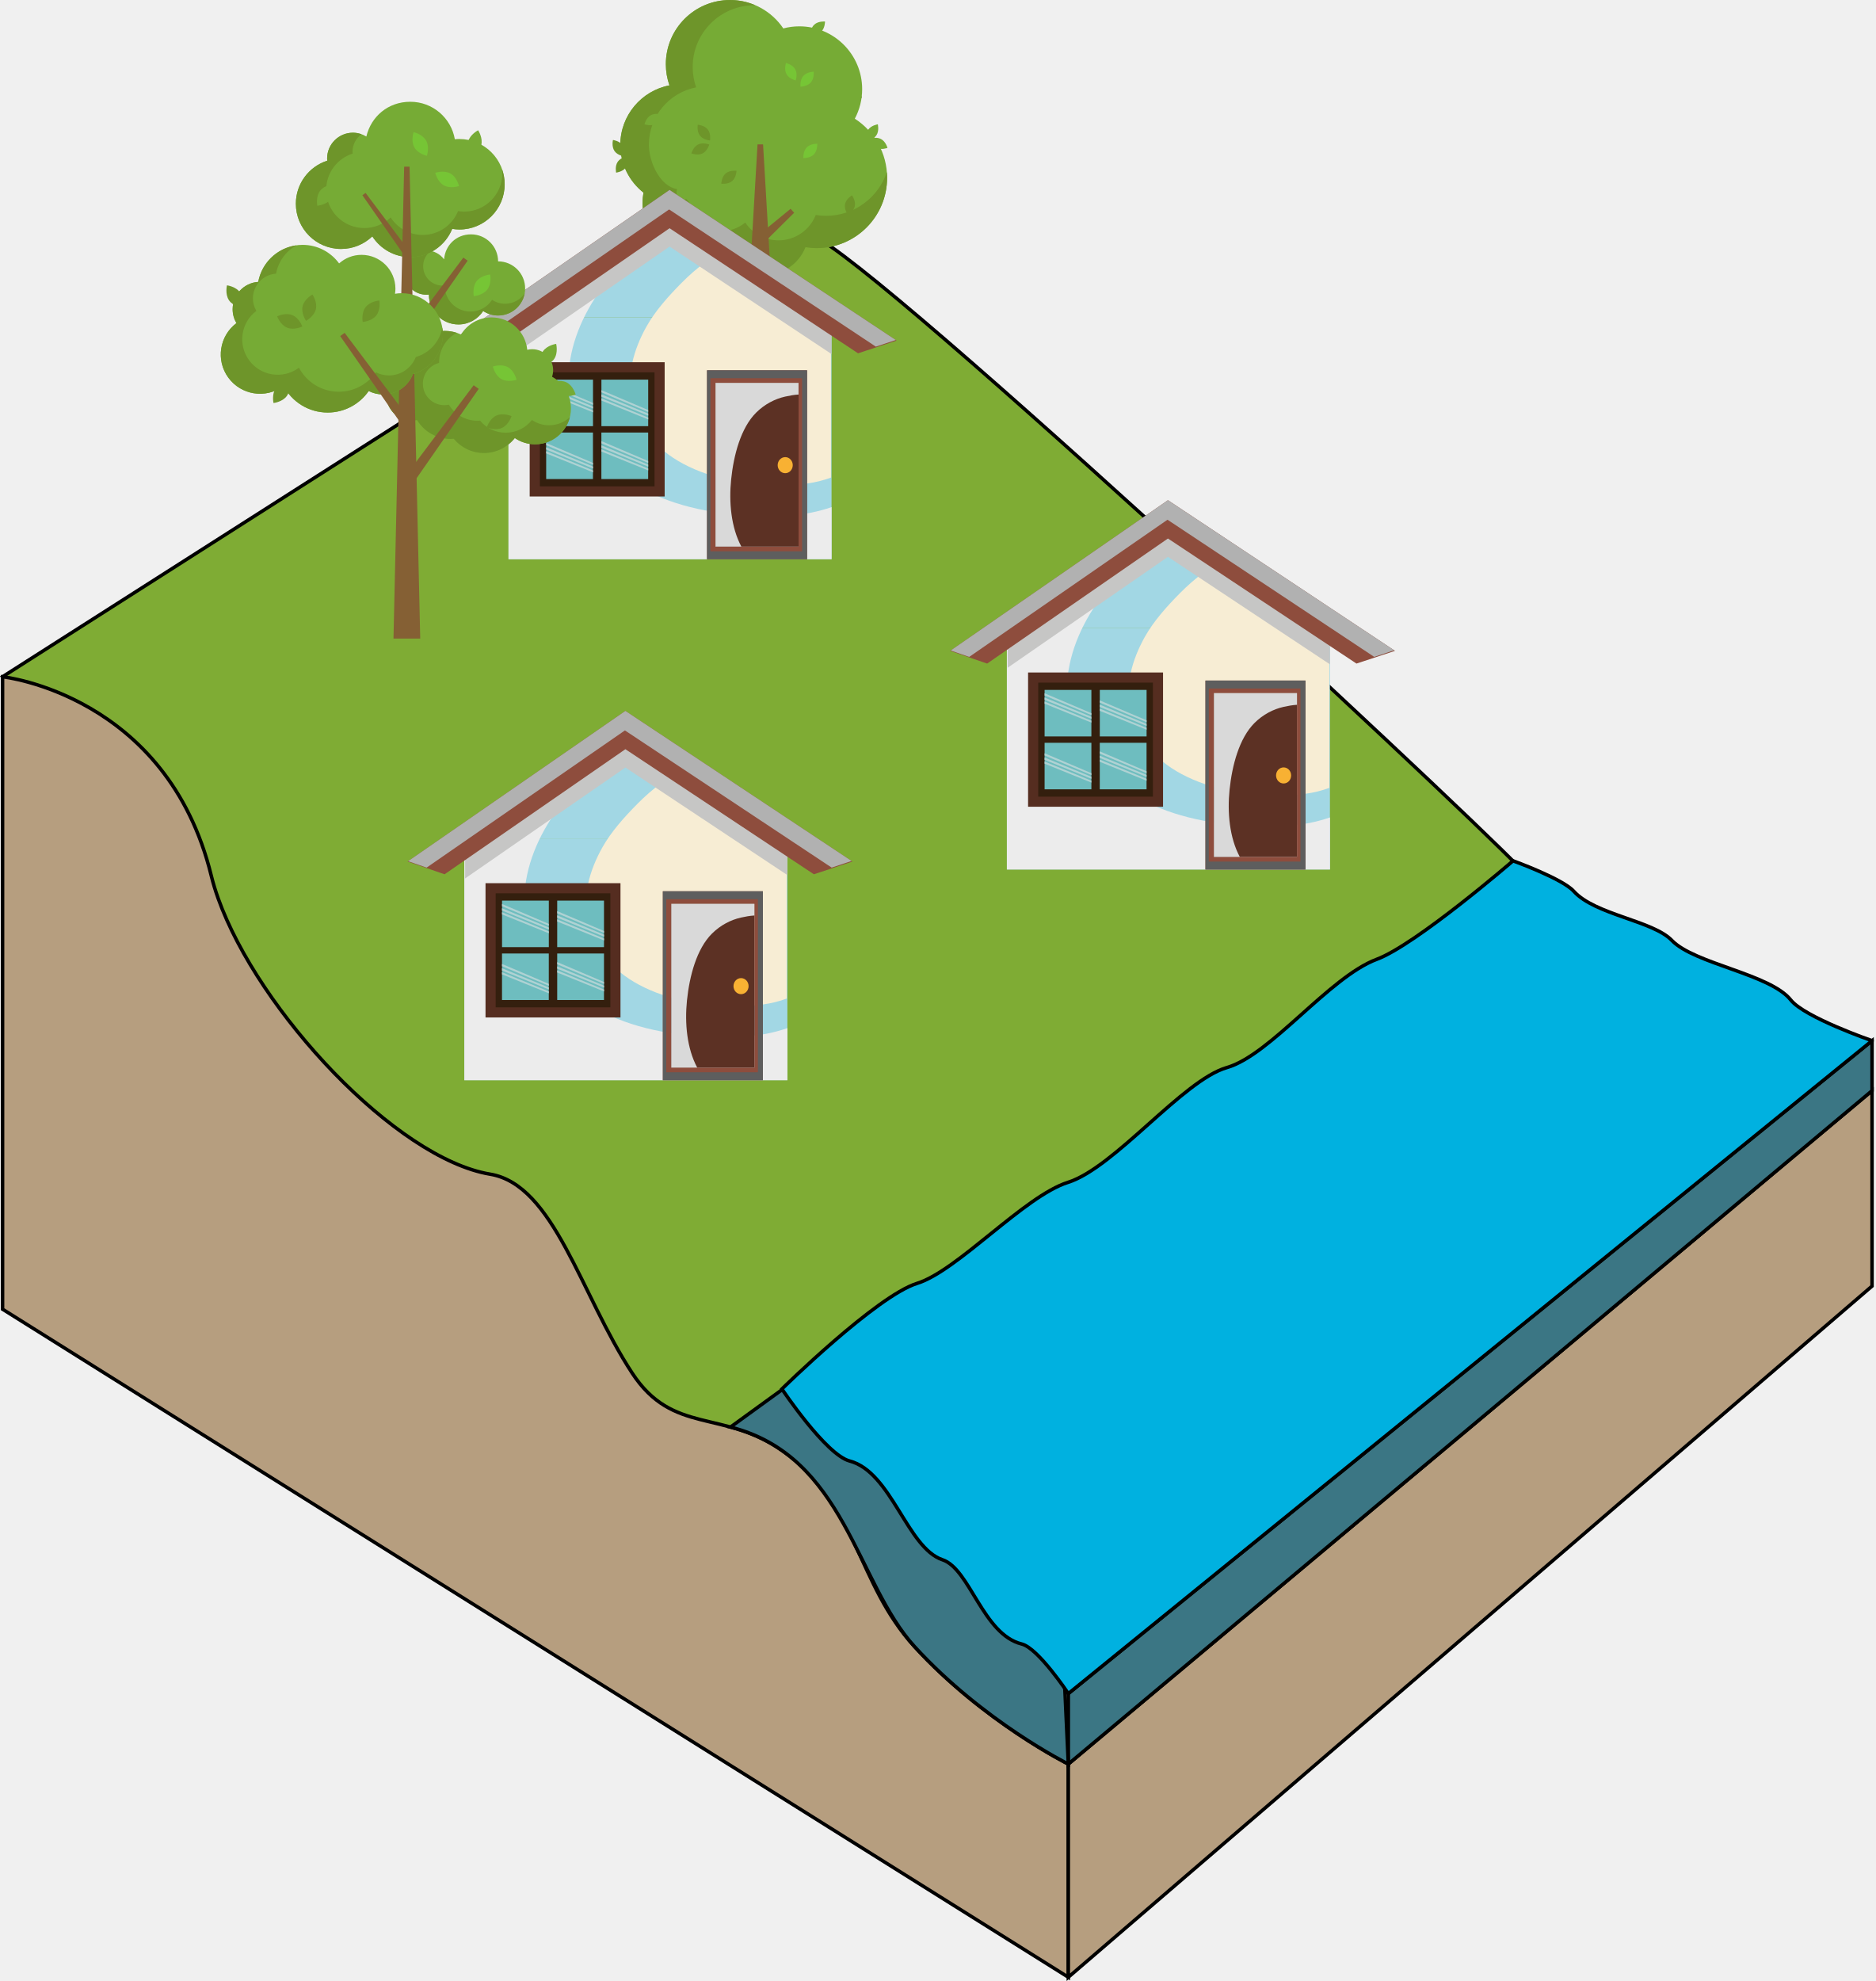
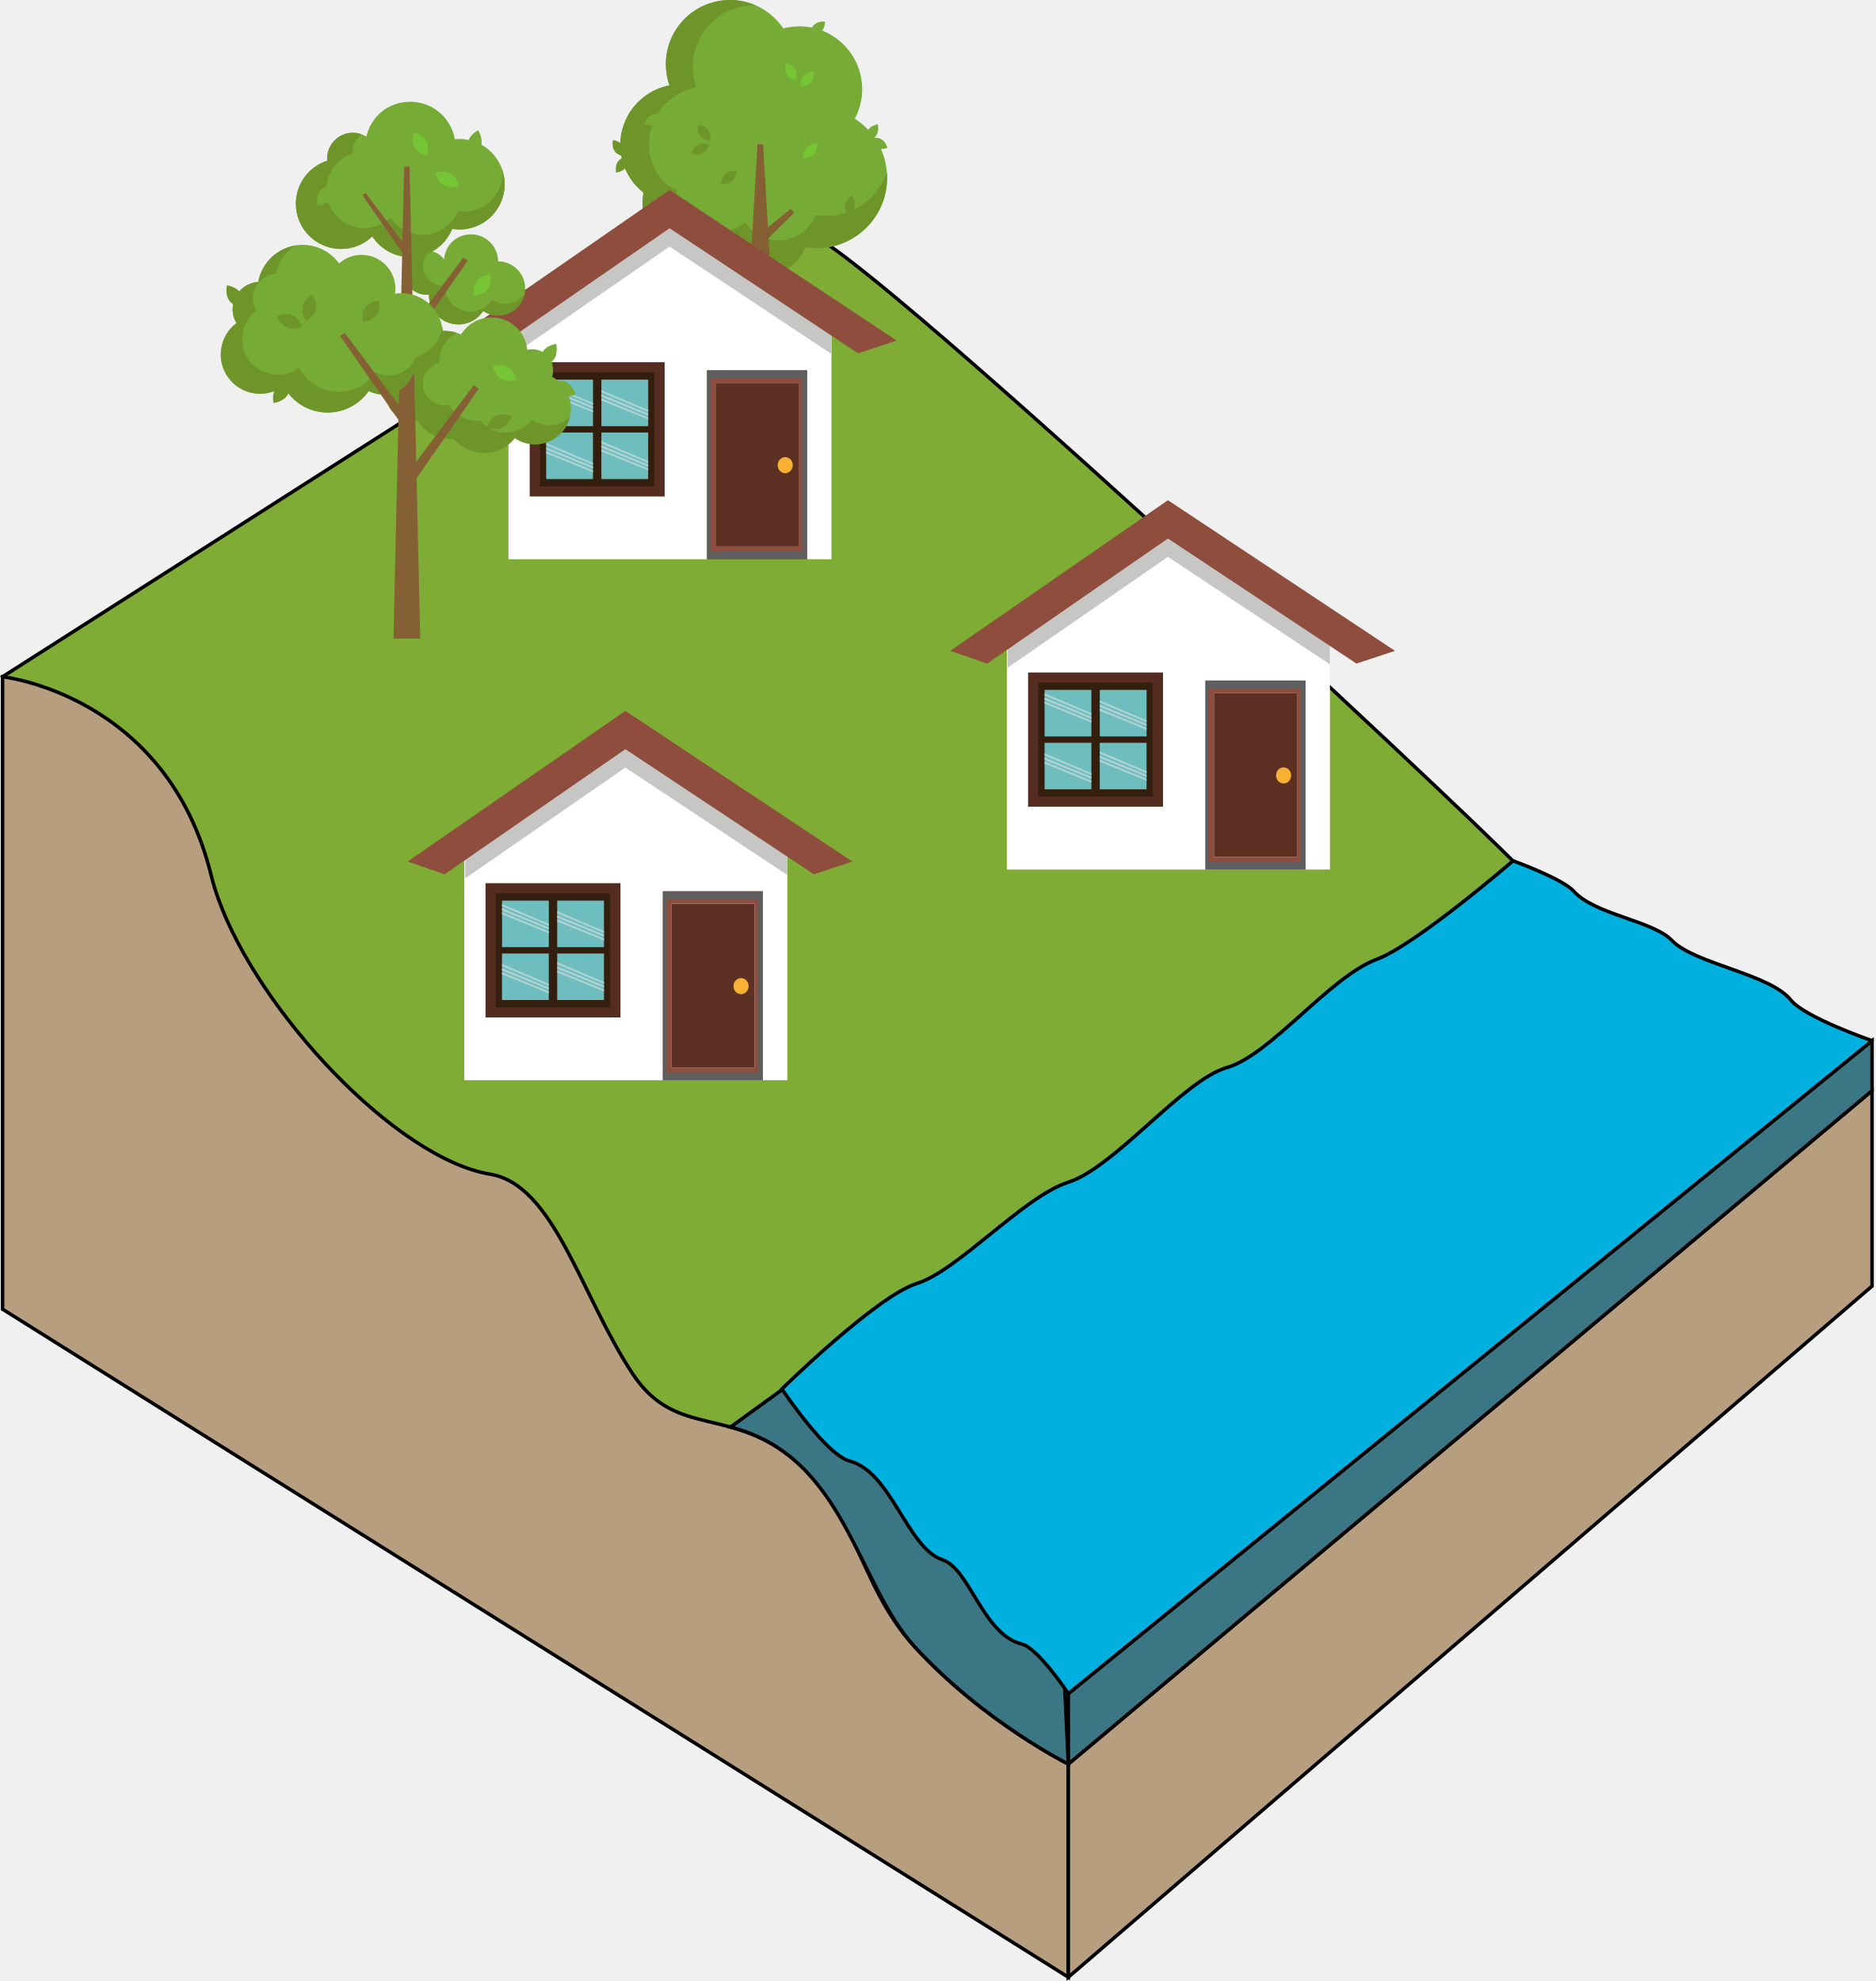
<svg xmlns="http://www.w3.org/2000/svg" viewBox="0 0 539.2 569.39">
  <g isolation="isolate">
    <g id="a">
      <path d="M.74,194.51L224.15,52.05s1.36,10.64,11.57,16.77c28.11,16.87,204.36,181.65,202.74,182.48l-245.45,177.79L.74,194.51Z" fill="#7fac34" stroke="#000" stroke-miterlimit="10" />
      <path d="M307.13,507.03v61.27L.74,376.3v-181.78s47.24,5.1,60,57.19c.52,2.12,1.18,4.3,1.98,6.52,11.59,32.46,51.1,74.74,78.19,79.26,18.39,3.07,25.95,34.51,40.85,57.2,11.75,17.87,26.05,10.21,43.41,22.46,21.64,15.28,20.93,37.79,37.79,56.17,19.81,21.62,44.17,33.71,44.17,33.71Z" fill="#b69e7f" stroke="#000" stroke-miterlimit="10" />
      <polygon points="307.13 507.03 538.19 313.49 538.19 369.66 307.13 568.3 307.13 507.03" fill="#b69e7f" stroke="#000" stroke-miterlimit="10" />
      <polygon points="538.19 299.13 538.19 313.49 307.13 507.03 307.13 486.78 538.19 299.13" fill="#3b7684" stroke="#000" stroke-miterlimit="10" />
      <path d="M299.59,345.2l7.54,161.83s-24.36-12.09-44.17-33.71c-16.86-18.38-20.05-54.82-52.95-63.14l89.58-64.97Z" fill="#3b7684" stroke="#000" stroke-miterlimit="10" />
      <path d="M245.76,34.09c1.34-2.52,2.1-5.4,2.1-8.46,0-9.98-8.09-18.06-18.06-18.06-1.59,0-3.14.21-4.61.6-3.31-4.92-8.94-8.16-15.32-8.16-10.19,0-18.45,8.26-18.45,18.45,0,2.13.37,4.17,1.03,6.08-8.04,1.55-14.12,8.63-14.12,17.12,0,5.56,2.61,10.51,6.66,13.71-.17.97-.27,1.97-.27,2.99,0,9.35,7.58,16.92,16.92,16.92,2.77,0,5.38-.67,7.68-1.85,2.27,3.38,6.12,5.61,10.5,5.61,5.34,0,9.89-3.31,11.74-7.99,1.06.17,2.15.27,3.26.27,11.16,0,20.21-9.05,20.21-20.21,0-7.14-3.7-13.4-9.28-17Z" fill="#76ab35" />
      <path d="M247.76,27.48c-.1.21-.2.41-.3.61.07.05.14.1.21.14.04-.25.07-.5.09-.76Z" fill="#6e952a" />
      <path d="M254.97,49.45c-2.45,7.31-9.34,12.58-17.48,12.58-1.01,0-2-.09-2.97-.24-1.69,4.27-5.84,7.29-10.7,7.29-3.99,0-7.51-2.03-9.57-5.11-8.62,6.98-21.27-2.37-19.62-9.63-4.62-.66-8.08-7.41-8.08-12.76,0-8.17,5.84-14.98,13.58-16.47-.64-1.83-.99-3.8-.99-5.85,0-9.8,7.95-17.75,17.75-17.75.1,0,.19,0,.28,0-2.24-.97-4.71-1.51-7.3-1.51-10.19,0-18.45,8.26-18.45,18.45,0,2.13.37,4.17,1.03,6.08-8.04,1.55-14.12,8.63-14.12,17.12,0,5.56,2.61,10.51,6.66,13.71-.17.97-.27,1.97-.27,2.99,0,9.35,7.58,16.92,16.92,16.92.32,0,.64-.01.96-.03.11,0,.22-.02.34-.03.2-.02.4-.03.6-.05.14-.02.27-.03.41-.05.17-.02.34-.05.5-.08.15-.03.3-.05.45-.08.15-.03.29-.06.44-.09.16-.04.33-.07.49-.11.12-.03.24-.07.36-.1.18-.05.36-.1.54-.16.05-.01.09-.03.14-.05.85-.28,1.67-.61,2.45-1.01,2.27,3.38,6.12,5.61,10.5,5.61,5.34,0,9.89-3.31,11.74-7.99,1.06.17,2.15.27,3.26.27,11.16,0,20.21-9.05,20.21-20.21,0-.55-.03-1.1-.07-1.64Z" fill="#6e952a" />
      <path d="M234.1,7.07c1.17-1.07,3.08-.88,3.08-.88,0,0,.02,1.93-1.15,2.99-1.17,1.07-3.08.88-3.08.88,0,0-.02-1.93,1.15-2.99Z" fill="#76ab35" />
      <path d="M187.12,33.1c1.39-.76,3.21-.11,3.21-.11,0,0-.44,1.87-1.84,2.63-1.39.76-3.21.11-3.21.11,0,0,.44-1.87,1.84-2.63Z" fill="#76ab35" />
      <path d="M231.92,42.37c1.11-1.13,3.03-1.05,3.03-1.05,0,0,.13,1.92-.97,3.06-1.11,1.13-3.03,1.05-3.03,1.05,0,0-.13-1.92.97-3.06Z" fill="#76c535" />
      <path d="M228.61,19.91c.77,1.38.15,3.2.15,3.2,0,0-1.88-.42-2.65-1.8-.77-1.38-.15-3.2-.15-3.2,0,0,1.88.42,2.65,1.8Z" fill="#76c535" />
      <path d="M230.95,21.81c1.05-1.19,2.97-1.21,2.97-1.21,0,0,.23,1.91-.82,3.1-1.05,1.19-2.97,1.21-2.97,1.21,0,0-.23-1.91.82-3.1Z" fill="#76c535" />
      <path d="M194.52,75.31c-1.49.55-3.19-.36-3.19-.36,0,0,.71-1.79,2.2-2.34s3.19.36,3.19.36c0,0-.71,1.79-2.2,2.34Z" fill="#6e952a" />
      <path d="M195.89,60.07c-.06-1.58,1.32-2.92,1.32-2.92,0,0,1.49,1.22,1.55,2.81.06,1.58-1.32,2.92-1.32,2.92,0,0-1.49-1.22-1.55-2.81Z" fill="#6e952a" />
      <path d="M201.23,38.99c-.97-1.25-.63-3.14-.63-3.14,0,0,1.92.13,2.89,1.38s.63,3.14.63,3.14c0,0-1.92-.13-2.89-1.38Z" fill="#6e952a" />
      <path d="M201.97,44.1c-1.42.7-3.21-.02-3.21-.02,0,0,.52-1.85,1.94-2.56,1.42-.7,3.21.02,3.21.02,0,0-.52,1.85-1.94,2.56Z" fill="#6e952a" />
      <path d="M208.62,49.85c1.21-1.02,3.12-.76,3.12-.76,0,0-.05,1.92-1.26,2.95-1.21,1.02-3.12.76-3.12.76,0,0,.05-1.92,1.26-2.95Z" fill="#6e952a" />
      <path d="M245.75,59.24c-.32,1.55-1.98,2.52-1.98,2.52,0,0-1.15-1.55-.83-3.1.32-1.55,1.98-2.52,1.98-2.52,0,0,1.15,1.55.83,3.1Z" fill="#6e952a" />
      <path d="M251.93,42.49c-1.41-.72-1.91-2.58-1.91-2.58,0,0,1.79-.7,3.21.02s1.91,2.58,1.91,2.58c0,0-1.79.7-3.21-.02Z" fill="#76ab35" />
      <path d="M251.94,38.91c-.89,1.31-2.79,1.58-2.79,1.58,0,0-.47-1.87.42-3.18.89-1.31,2.79-1.58,2.79-1.58,0,0,.47,1.87-.42,3.18Z" fill="#76ab35" />
      <path d="M176.66,43.41c-.9-1.31-.44-3.18-.44-3.18,0,0,1.91.25,2.81,1.55s.44,3.18.44,3.18c0,0-1.91-.25-2.81-1.55Z" fill="#6e952a" />
      <path d="M179.96,48.11c-.92,1.29-2.83,1.51-2.83,1.51,0,0-.43-1.88.49-3.17.92-1.29,2.83-1.51,2.83-1.51,0,0,.43,1.88-.49,3.17Z" fill="#6e952a" />
      <polygon points="218.58 67.14 220.31 69.07 228.31 61.15 227.29 60.01 218.58 67.14" fill="#856034" />
      <polygon points="218.58 74.05 216.29 76.59 205.62 66.04 206.97 64.54 218.58 74.05" fill="#856034" />
      <polygon points="222.54 95.44 214.62 95.44 217.78 41.49 219.37 41.49 222.54 95.44" fill="#856034" />
-       <rect x="146.18" y="91.25" width="92.88" height="69.49" fill="#a2d7e4" />
-       <polygon points="146.19 91.25 238.89 91.25 191.58 59.86 146.19 91.25" fill="#a2d7e4" />
-       <path d="M203,75.19c-2.56,1.88-4.89,3.93-7.02,6.08-3.89,3.93-7.58,8.06-10.11,12.56-3.73,6.65-5.79,14.11-4.23,21.27,1.57,7.21,6.62,13.88,14.82,18.23,8.4,4.46,18.11,6,28.37,6.07,4.98.04,9.68-.49,14.06-2.13v-41.45h-.13l-33.67-22.34c-.8.61-1.5,1.28-2.09,1.71Z" fill="#f7edd4" mix-blend-mode="soft-light" />
-       <path d="M227.09,148.12c-11.73.64-24.27-.41-34.87-4.26-10.79-3.92-19.52-10.32-24.37-18.37-4.79-7.94-5.38-17-3.22-25.46,2.3-8.98,7.54-17.12,14.5-24.68,3.83-4.16,8.1-7.87,12.65-11.61.76-.62,1.62-1.36,2.57-2.06l-2.77-1.84-45.39,31.39h0v69.49h92.88v-14.96c-3.7,1.27-7.68,2.11-11.97,2.35Z" fill="#ececec" mix-blend-mode="multiply" />
+       <polygon points="239.05 91.25 239.05 160.74 146.18 160.74 146.18 91.25 146.19 91.25 191.58 59.86 238.89 91.25 239.05 91.25" fill="#fff" />
      <polygon points="239.05 90.75 192.49 59.86 146.42 91.72 146.42 102.73 192.49 70.87 239.05 101.76 239.05 90.75" fill="#c6c6c5" mix-blend-mode="multiply" />
      <polygon points="192.49 65.6 246.68 101.55 257.75 97.89 192.49 54.59 129.89 97.89 140.51 101.55 192.49 65.6" fill="#8e4d3d" />
-       <polygon points="135.35 99.63 192.36 60.2 251.79 99.63 257.52 97.73 192.49 54.59 130.02 97.79 135.35 99.63" fill="#b1b1b1" mix-blend-mode="multiply" />
      <path d="M232.02,106.43h-28.76v54.31h28.76v-54.31ZM205.71,157.11v-47.05h23.87v47.05h-23.87Z" fill="#8e4d3d" />
      <path d="M232.02,106.43h-28.76v54.31h28.76v-54.31ZM204.24,158.46v-49.75h26.35v49.75h-26.35Z" fill="#5e5e5e" mix-blend-mode="multiply" />
      <rect x="205.71" y="110.06" width="23.87" height="47.05" fill="#5c3124" />
-       <path d="M210.2,137.77c.72-6.96,2.77-14.79,7.19-19.18,2.43-2.4,5.35-3.93,8.34-4.6,1.27-.28,2.56-.52,3.84-.59v-3.35h-23.87v47.05h7.43c-2.96-5.53-3.61-12.77-2.93-19.34Z" fill="#d9d9d9" mix-blend-mode="multiply" />
      <path d="M227.91,133.7c0,1.28-.97,2.31-2.17,2.31s-2.17-1.04-2.17-2.31.97-2.31,2.17-2.31,2.17,1.03,2.17,2.31Z" fill="#f8b133" />
      <rect x="152.28" y="104.11" width="38.8" height="38.59" fill="#552d20" />
      <rect x="155.2" y="107.01" width="32.97" height="32.78" fill="#341f0e" />
      <rect x="157.03" y="109.12" width="13.45" height="13.37" fill="#6ebdbf" />
      <rect x="172.9" y="109.12" width="13.45" height="13.37" fill="#6ebdbf" />
      <rect x="157.02" y="124.32" width="13.45" height="13.37" fill="#6ebdbf" />
      <rect x="172.89" y="124.32" width="13.45" height="13.37" fill="#6ebdbf" />
      <polygon points="157.03 110.09 170.47 115.81 170.47 116.35 157.03 110.71 157.03 110.09" fill="#afd2d3" />
      <polygon points="170.48 116.85 170.48 117.42 157.02 111.97 157.02 111.31 170.48 116.85" fill="#afd2d3" />
      <polygon points="157.02 112.45 170.48 117.97 170.48 118.51 157.03 113.08 157.02 112.45" fill="#afd2d3" />
      <polygon points="157.03 127.33 170.47 133.05 170.47 133.59 157.03 127.96 157.03 127.33" fill="#afd2d3" />
      <polygon points="170.48 134.09 170.48 134.66 157.02 129.21 157.02 128.56 170.48 134.09" fill="#afd2d3" />
      <polygon points="157.02 129.69 170.48 135.21 170.48 135.75 157.03 130.32 157.02 129.69" fill="#afd2d3" />
      <polygon points="172.9 126.79 186.34 132.51 186.34 133.05 172.9 127.42 172.9 126.79" fill="#afd2d3" />
      <polygon points="186.35 133.55 186.35 134.12 172.89 128.67 172.89 128.01 186.35 133.55" fill="#afd2d3" />
      <polygon points="172.89 129.15 186.35 134.67 186.35 135.21 172.9 129.78 172.89 129.15" fill="#afd2d3" />
      <polygon points="172.9 112.14 186.34 117.86 186.34 118.4 172.9 112.76 172.9 112.14" fill="#afd2d3" />
      <polygon points="186.35 118.9 186.35 119.46 172.89 114.02 172.89 113.36 186.35 118.9" fill="#afd2d3" />
      <polygon points="172.89 114.5 186.35 120.02 186.35 120.56 172.9 115.12 172.89 114.5" fill="#afd2d3" />
      <path d="M158.71,108.3c.2-.6.31-1.24.31-1.91,0-3.32-2.7-6.02-6.02-6.02-.49,0-.96.06-1.42.17-.51-5.22-4.91-9.31-10.27-9.31-3.71,0-6.95,1.97-8.77,4.91-1.43-.66-3.01-1.03-4.69-1.03-6.23,0-11.28,5.05-11.28,11.28,0,.08,0,.15.01.22-3.16.79-5.5,3.63-5.5,7.03,0,4.01,3.25,7.26,7.26,7.26.53,0,1.05-.06,1.54-.17,1.98,3.25,5.55,5.43,9.63,5.43.31,0,.61-.02.92-.05,2.07,2.5,5.2,4.1,8.7,4.1s6.79-1.69,8.86-4.31c1.66,1.14,3.66,1.8,5.83,1.8,5.7,0,10.32-4.62,10.32-10.32,0-3.93-2.2-7.34-5.43-9.09Z" fill="#76ab35" />
      <path d="M157.88,122.24c-1.84,0-3.54-.57-4.95-1.53-1.76,2.23-4.47,3.66-7.53,3.66s-5.63-1.35-7.39-3.48c-.26.02-.52.04-.78.04-3.47,0-6.5-1.85-8.18-4.61-.42.09-.86.14-1.31.14-3.41,0-6.17-2.76-6.17-6.17,0-2.89,1.99-5.31,4.67-5.98,0-.06,0-.13,0-.19,0-3.66,2.05-6.84,5.07-8.46-1.08-.35-2.24-.55-3.44-.55-6.23,0-11.28,5.05-11.28,11.28,0,.08,0,.15.01.22-3.16.79-5.5,3.63-5.5,7.03,0,4.01,3.25,7.26,7.26,7.26.53,0,1.05-.06,1.54-.17,1.98,3.25,5.55,5.43,9.63,5.43.31,0,.61-.02.92-.05,2.07,2.5,5.2,4.1,8.7,4.1s6.79-1.69,8.86-4.31c1.66,1.14,3.66,1.8,5.83,1.8,4.83,0,8.87-3.32,10-7.8-1.56,1.44-3.64,2.33-5.94,2.33Z" fill="#6e952a" />
      <path d="M143.2,75.14c0-4.3-3.48-7.78-7.78-7.78s-7.44,3.17-7.75,7.18c-1.16-1.55-3-2.56-5.09-2.56-3.51,0-6.36,2.85-6.36,6.36s2.85,6.36,6.36,6.36c.25,0,.49-.02.72-.04,0,.03,0,.06,0,.1,0,4.69,3.8,8.49,8.49,8.49,2.98,0,5.59-1.54,7.11-3.86,1.23.81,2.7,1.29,4.29,1.29,4.3,0,7.78-3.48,7.78-7.78s-3.48-7.78-7.78-7.78Z" fill="#76ab35" />
      <path d="M145.22,87.31c-1.39,0-2.67-.42-3.75-1.13-1.33,2.03-3.61,3.37-6.21,3.37-4.1,0-7.42-3.32-7.42-7.42,0-.03,0-.06,0-.09-.21.02-.42.04-.63.04-3.07,0-5.56-2.49-5.56-5.56,0-1.79.85-3.38,2.17-4.4-.4-.08-.81-.13-1.23-.13-3.51,0-6.36,2.85-6.36,6.36s2.85,6.36,6.36,6.36c.25,0,.49-.02.72-.04,0,.03,0,.06,0,.1,0,4.69,3.8,8.49,8.49,8.49,2.98,0,5.59-1.54,7.11-3.86,1.23.81,2.7,1.29,4.29,1.29,3.81,0,6.98-2.75,7.64-6.37-1.22,1.8-3.28,2.98-5.62,2.98Z" fill="#6e952a" />
      <path d="M132.09,39.95c-.45,0-.89.02-1.33.07-1.06-6.12-6.38-10.77-12.8-10.77s-11.28,4.26-12.64,9.99c-1.13-.69-2.45-1.1-3.87-1.1-4.09,0-7.41,3.32-7.41,7.41,0,.21.01.42.03.63-5.23,1.68-9.02,6.58-9.02,12.37,0,7.18,5.82,13,13,13,3.48,0,6.64-1.38,8.98-3.61,2.32,3.58,6.34,5.96,10.92,5.96,5.45,0,10.12-3.36,12.05-8.12.68.11,1.37.18,2.08.18,7.18,0,13-5.82,13-13s-5.82-13-13-13Z" fill="#76ab35" />
      <path d="M144.34,48.63c.04.4.07.81.07,1.22,0,6.06-4.91,10.97-10.97,10.97-.6,0-1.18-.06-1.75-.15-1.63,4.02-5.56,6.86-10.17,6.86-3.87,0-7.26-2.01-9.21-5.03-1.97,1.88-4.63,3.05-7.57,3.05-6.06,0-10.97-4.91-10.97-10.97,0-4.89,3.2-9.02,7.61-10.44-.01-.18-.03-.35-.03-.53,0-2.07,1.01-3.89,2.55-5.03-.76-.27-1.58-.43-2.44-.43-4.09,0-7.41,3.32-7.41,7.41,0,.21.01.42.03.63-5.23,1.68-9.02,6.58-9.02,12.37,0,7.18,5.82,13,13,13,3.48,0,6.64-1.38,8.98-3.61,2.32,3.58,6.34,5.96,10.92,5.96,5.45,0,10.12-3.36,12.05-8.12.68.11,1.37.18,2.08.18,7.18,0,13-5.82,13-13,0-1.52-.27-2.97-.75-4.32Z" fill="#6e952a" />
      <polygon points="115.83 137.81 118.28 139.59 137.62 111.77 136.17 110.73 115.83 137.81" fill="#856034" />
      <polygon points="115.83 97.18 117.92 98.69 134.44 74.93 133.21 74.04 115.83 97.18" fill="#856034" />
      <polygon points="117.97 72.58 116.42 73.7 104.18 56.11 105.1 55.45 117.97 72.58" fill="#856034" />
      <polygon points="120.81 183.54 113.12 183.54 116.19 47.9 117.74 47.9 120.81 183.54" fill="#856034" />
      <path d="M127.32,96.13c0-6.55-5.31-11.86-11.86-11.86-.65,0-1.28.07-1.9.17.07-.48.12-.96.12-1.45,0-5.38-4.36-9.74-9.74-9.74-2.48,0-4.73.93-6.45,2.46-2.37-3.22-6.17-5.33-10.48-5.33-6.38,0-11.67,4.59-12.78,10.65-4.11.27-7.36,3.68-7.36,7.86,0,1.46.4,2.82,1.09,3.99-4.9,3.69-5.97,10.64-2.36,15.63,3.66,5.05,10.72,6.19,15.77,2.53.05-.03.09-.07.13-.11,2.41,4.55,7.18,7.65,12.69,7.65,4.89,0,9.21-2.45,11.8-6.19,1.25.64,2.66,1,4.16,1,3.9,0,7.22-2.44,8.55-5.87,4.97-1.41,8.61-5.98,8.61-11.4Z" fill="#76ab35" />
      <path d="M127.15,94.18c-.72,4.05-3.71,7.32-7.61,8.43-1.2,3.1-4.2,5.3-7.72,5.3-1.35,0-2.63-.33-3.76-.91-2.34,3.38-6.24,5.59-10.66,5.59-4.97,0-9.29-2.8-11.46-6.91-.04.03-.08.07-.12.1-4.57,3.3-10.95,2.28-14.25-2.29-3.26-4.51-2.3-10.79,2.13-14.13-.62-1.06-.99-2.29-.99-3.6,0-3.77,2.94-6.85,6.65-7.1.64-3.51,2.85-6.47,5.87-8.15-5.55.77-9.98,5.04-10.98,10.51-4.11.27-7.36,3.68-7.36,7.86,0,1.46.4,2.82,1.09,3.99-4.9,3.69-5.97,10.64-2.36,15.63,3.66,5.05,10.72,6.19,15.77,2.53.05-.03.09-.07.13-.11,2.41,4.55,7.18,7.65,12.69,7.65,4.89,0,9.21-2.45,11.8-6.19,1.25.64,2.66,1,4.16,1,3.9,0,7.22-2.44,8.55-5.87,4.97-1.41,8.61-5.98,8.61-11.4,0-.67-.07-1.31-.17-1.95Z" fill="#6e952a" />
      <polygon points="117.08 119.64 114.91 121.21 97.8 96.6 99.08 95.67 117.08 119.64" fill="#856034" />
      <path d="M134.57,40.71c.55-2.08,2.89-3.27,2.89-3.27,0,0,1.44,2.19.89,4.27-.55,2.08-2.89,3.27-2.89,3.27,0,0-1.44-2.19-.89-4.27Z" fill="#76ab35" />
      <path d="M92.02,54.84c1.3-1.72,3.91-1.93,3.91-1.93,0,0,.5,2.57-.8,4.29-1.3,1.72-3.91,1.93-3.91,1.93,0,0-.5-2.57.8-4.29Z" fill="#76ab35" />
      <path d="M137.01,80.83c1.3-1.72,3.91-1.93,3.91-1.93,0,0,.5,2.57-.8,4.29-1.3,1.72-3.91,1.93-3.91,1.93,0,0-.5-2.57.8-4.29Z" fill="#76c535" />
      <path d="M122.52,40.43c1.05,1.88.2,4.36.2,4.36,0,0-2.56-.57-3.61-2.45-1.05-1.88-.2-4.36-.2-4.36,0,0,2.56.57,3.61,2.46Z" fill="#76c535" />
      <path d="M146.05,105.55c1.88,1.05,2.46,3.61,2.46,3.61,0,0-2.48.85-4.36-.2-1.88-1.05-2.46-3.61-2.46-3.61,0,0,2.48-.85,4.36.2Z" fill="#76c535" />
      <path d="M129.5,49.87c1.88,1.05,2.46,3.61,2.46,3.61,0,0-2.48.85-4.36-.2-1.88-1.05-2.46-3.61-2.46-3.61,0,0,2.48-.85,4.36.2Z" fill="#76c535" />
      <path d="M144.31,122.99c-1.96.89-4.36-.16-4.36-.16,0,0,.78-2.5,2.75-3.39s4.36.16,4.36.16c0,0-.78,2.5-2.75,3.39Z" fill="#6e952a" />
      <path d="M82.56,94.19c-2-.8-2.89-3.27-2.89-3.27,0,0,2.35-1.16,4.35-.35,2,.8,2.89,3.27,2.89,3.27,0,0-2.35,1.16-4.35.35Z" fill="#6e952a" />
      <path d="M161.14,113.4c-1.92-.97-2.6-3.5-2.6-3.5,0,0,2.44-.95,4.36.02,1.92.97,2.6,3.5,2.6,3.5,0,0-2.44.95-4.36-.02Z" fill="#76ab35" />
      <path d="M159.32,103.17c-1.21,1.79-3.8,2.14-3.8,2.14,0,0-.64-2.54.57-4.33s3.8-2.14,3.8-2.14c0,0,.64,2.54-.57,4.33Z" fill="#76ab35" />
      <path d="M65.85,86.33c-1.22-1.78-.6-4.32-.6-4.32,0,0,2.6.33,3.82,2.11s.6,4.32.6,4.32c0,0-2.6-.33-3.82-2.11Z" fill="#6e952a" />
      <path d="M82.48,113.79c-1.25,1.76-3.85,2.05-3.85,2.05,0,0-.58-2.55.67-4.31,1.25-1.76,3.85-2.05,3.85-2.05,0,0,.58,2.55-.67,4.31Z" fill="#6e952a" />
      <path d="M108.2,90.65c-1.32,1.7-3.93,1.89-3.93,1.89,0,0-.47-2.58.85-4.28,1.32-1.7,3.93-1.89,3.93-1.89,0,0,.47,2.58-.85,4.28Z" fill="#6e952a" />
      <path d="M87.01,87.98c.51-2.09,2.82-3.33,2.82-3.33,0,0,1.48,2.16.97,4.25-.51,2.09-2.82,3.33-2.82,3.33,0,0-1.48-2.16-.97-4.25Z" fill="#6e952a" />
      <path d="M538.19,299.13l-231.06,187.65s-8.66-13.07-13.4-14.25c-11.18-2.77-14.89-21.57-22.77-24.21-10.2-3.41-14.63-25.2-26.7-28.39-6.87-1.82-19.47-20.7-19.47-20.7,0,0,27.21-26.74,38.87-30.36s30.81-25.06,43.37-29.03c13.43-4.24,33.06-29.36,45.67-32.99s29.49-26.04,43.09-31.12c11.32-4.22,39.19-28.31,39.19-28.31,0,0,14.19,5.12,17.45,8.74,6.12,6.79,22.74,8.44,28.2,14.13,6.51,6.77,28.26,9.64,34.2,17.13,3.97,5.01,23.36,11.7,23.36,11.7Z" fill="#00b1e0" stroke="#000" stroke-miterlimit="10" />
-       <rect x="133.48" y="240.99" width="92.88" height="69.49" fill="#a2d7e4" />
-       <polygon points="133.49 240.99 226.19 240.99 178.88 209.6 133.49 240.99" fill="#a2d7e4" />
-       <path d="M190.3,224.93c-2.56,1.88-4.89,3.93-7.02,6.08-3.89,3.93-7.58,8.06-10.11,12.56-3.73,6.65-5.79,14.11-4.23,21.27,1.57,7.21,6.62,13.88,14.82,18.23,8.4,4.46,18.11,6,28.37,6.07,4.98.04,9.68-.49,14.06-2.13v-41.45h-.13l-33.67-22.34c-.8.61-1.5,1.28-2.09,1.71Z" fill="#f7edd4" mix-blend-mode="soft-light" />
-       <path d="M214.39,297.87c-11.73.64-24.27-.41-34.87-4.26-10.79-3.92-19.52-10.32-24.37-18.37-4.79-7.94-5.38-17-3.22-25.46,2.3-8.98,7.54-17.12,14.5-24.68,3.83-4.16,8.1-7.87,12.65-11.61.76-.62,1.62-1.36,2.57-2.06l-2.77-1.84-45.39,31.39h0v69.49h92.88v-14.96c-3.7,1.27-7.68,2.11-11.97,2.35Z" fill="#ececec" mix-blend-mode="multiply" />
+       <polygon points="226.35 240.99 226.35 310.48 133.48 310.48 133.48 240.99 133.49 240.99 178.87 209.6 226.19 240.99 226.35 240.99" fill="#fff" />
      <polygon points="226.35 240.49 179.79 209.6 133.72 241.46 133.72 252.48 179.79 220.61 226.35 251.51 226.35 240.49" fill="#c6c6c5" mix-blend-mode="multiply" />
      <polygon points="179.79 215.34 233.98 251.29 245.05 247.63 179.79 204.33 117.19 247.63 127.81 251.29 179.79 215.34" fill="#8e4d3d" />
-       <polygon points="122.65 249.37 179.66 209.94 239.09 249.37 244.82 247.47 179.79 204.33 117.32 247.53 122.65 249.37" fill="#b1b1b1" mix-blend-mode="multiply" />
      <path d="M219.32,256.17h-28.76v54.31h28.76v-54.31ZM193.01,306.85v-47.05h23.87v47.05h-23.87Z" fill="#8e4d3d" />
      <path d="M219.32,256.17h-28.76v54.31h28.76v-54.31ZM191.54,308.2v-49.75h26.35v49.75h-26.35Z" fill="#5e5e5e" mix-blend-mode="multiply" />
      <rect x="193.01" y="259.8" width="23.87" height="47.05" fill="#5c3124" />
-       <path d="M197.5,287.51c.72-6.96,2.77-14.79,7.19-19.18,2.43-2.4,5.35-3.93,8.34-4.6,1.27-.28,2.56-.52,3.84-.59v-3.35h-23.87v47.05h7.43c-2.96-5.53-3.61-12.77-2.93-19.34Z" fill="#d9d9d9" mix-blend-mode="multiply" />
      <path d="M215.21,283.44c0,1.28-.97,2.31-2.17,2.31s-2.17-1.04-2.17-2.31.97-2.31,2.17-2.31,2.17,1.03,2.17,2.31Z" fill="#f8b133" />
      <rect x="139.58" y="253.85" width="38.8" height="38.59" fill="#552d20" />
      <rect x="142.5" y="256.76" width="32.97" height="32.78" fill="#341f0e" />
      <rect x="144.33" y="258.86" width="13.45" height="13.37" fill="#6ebdbf" />
      <rect x="160.19" y="258.86" width="13.45" height="13.37" fill="#6ebdbf" />
      <rect x="144.32" y="274.06" width="13.45" height="13.37" fill="#6ebdbf" />
      <rect x="160.19" y="274.06" width="13.45" height="13.37" fill="#6ebdbf" />
      <polygon points="144.33 259.83 157.77 265.55 157.77 266.09 144.33 260.46 144.33 259.83" fill="#afd2d3" />
      <polygon points="157.78 266.59 157.78 267.16 144.32 261.71 144.32 261.05 157.78 266.59" fill="#afd2d3" />
      <polygon points="144.32 262.19 157.78 267.71 157.78 268.25 144.33 262.82 144.32 262.19" fill="#afd2d3" />
      <polygon points="144.33 277.07 157.77 282.79 157.77 283.33 144.33 277.7 144.33 277.07" fill="#afd2d3" />
      <polygon points="157.78 283.83 157.78 284.4 144.32 278.95 144.32 278.3 157.78 283.83" fill="#afd2d3" />
      <polygon points="144.32 279.44 157.78 284.96 157.78 285.5 144.33 280.06 144.32 279.44" fill="#afd2d3" />
      <polygon points="160.2 276.53 173.64 282.25 173.64 282.79 160.2 277.16 160.2 276.53" fill="#afd2d3" />
      <polygon points="173.65 283.29 173.65 283.86 160.19 278.41 160.19 277.76 173.65 283.29" fill="#afd2d3" />
      <polygon points="160.19 278.9 173.65 284.41 173.65 284.96 160.2 279.52 160.19 278.9" fill="#afd2d3" />
      <polygon points="160.2 261.88 173.64 267.6 173.64 268.14 160.2 262.5 160.2 261.88" fill="#afd2d3" />
      <polygon points="173.65 268.64 173.65 269.21 160.19 263.76 160.19 263.1 173.65 268.64" fill="#afd2d3" />
      <polygon points="160.19 264.24 173.65 269.76 173.65 270.3 160.2 264.87 160.19 264.24" fill="#afd2d3" />
-       <rect x="289.46" y="180.43" width="92.88" height="69.49" fill="#a2d7e4" />
-       <polygon points="289.47 180.43 382.18 180.43 334.86 149.04 289.47 180.43" fill="#a2d7e4" />
-       <path d="M346.28,164.37c-2.56,1.88-4.89,3.93-7.02,6.08-3.89,3.93-7.58,8.06-10.11,12.56-3.73,6.65-5.79,14.11-4.23,21.27,1.57,7.21,6.62,13.88,14.82,18.23,8.4,4.46,18.11,6,28.37,6.07,4.98.04,9.68-.49,14.06-2.13v-41.45h-.13l-33.67-22.34c-.8.61-1.5,1.28-2.09,1.71Z" fill="#f7edd4" mix-blend-mode="soft-light" />
-       <path d="M370.37,237.31c-11.73.64-24.27-.41-34.87-4.26-10.79-3.92-19.52-10.32-24.37-18.37-4.79-7.94-5.38-17-3.22-25.46,2.3-8.98,7.54-17.12,14.5-24.68,3.83-4.16,8.1-7.87,12.65-11.61.76-.62,1.62-1.36,2.57-2.06l-2.77-1.84-45.39,31.39h0v69.49h92.88v-14.96c-3.7,1.27-7.68,2.11-11.97,2.35Z" fill="#ececec" mix-blend-mode="multiply" />
+       <polygon points="382.34 180.43 382.34 249.92 289.46 249.92 289.46 180.43 289.47 180.43 334.86 149.04 382.18 180.43 382.34 180.43" fill="#fff" />
      <polygon points="382.34 179.93 335.77 149.04 289.7 180.9 289.7 191.92 335.77 160.05 382.34 190.95 382.34 179.93" fill="#c6c6c5" mix-blend-mode="multiply" />
      <polygon points="335.77 154.78 389.97 190.73 401.04 187.07 335.77 143.77 273.17 187.07 283.79 190.73 335.77 154.78" fill="#8e4d3d" />
-       <polygon points="278.64 188.81 335.64 149.38 395.08 188.81 400.81 186.91 335.77 143.77 273.31 186.97 278.64 188.81" fill="#b1b1b1" mix-blend-mode="multiply" />
      <path d="M375.31,195.61h-28.76v54.31h28.76v-54.31ZM348.99,246.29v-47.05h23.87v47.05h-23.87Z" fill="#8e4d3d" />
      <path d="M375.31,195.61h-28.76v54.31h28.76v-54.31ZM347.52,247.64v-49.75h26.35v49.75h-26.35Z" fill="#5e5e5e" mix-blend-mode="multiply" />
      <rect x="348.99" y="199.24" width="23.87" height="47.05" fill="#5c3124" />
-       <path d="M353.49,226.95c.72-6.96,2.77-14.79,7.19-19.18,2.43-2.4,5.35-3.93,8.34-4.6,1.27-.28,2.56-.52,3.84-.59v-3.35h-23.87v47.05h7.43c-2.96-5.53-3.61-12.77-2.93-19.34Z" fill="#d9d9d9" mix-blend-mode="multiply" />
      <path d="M371.19,222.88c0,1.28-.97,2.31-2.17,2.31s-2.17-1.04-2.17-2.31.97-2.31,2.17-2.31,2.17,1.03,2.17,2.31Z" fill="#f8b133" />
      <rect x="295.56" y="193.29" width="38.8" height="38.59" fill="#552d20" />
      <rect x="298.48" y="196.2" width="32.97" height="32.78" fill="#341f0e" />
      <rect x="300.31" y="198.3" width="13.45" height="13.37" fill="#6ebdbf" />
      <rect x="316.18" y="198.3" width="13.45" height="13.37" fill="#6ebdbf" />
      <rect x="300.31" y="213.5" width="13.45" height="13.37" fill="#6ebdbf" />
      <rect x="316.17" y="213.5" width="13.45" height="13.37" fill="#6ebdbf" />
      <polygon points="300.31 199.27 313.76 204.99 313.76 205.53 300.31 199.9 300.31 199.27" fill="#afd2d3" />
      <polygon points="313.76 206.03 313.76 206.6 300.31 201.15 300.31 200.49 313.76 206.03" fill="#afd2d3" />
      <polygon points="300.31 201.63 313.76 207.15 313.76 207.69 300.31 202.26 300.31 201.63" fill="#afd2d3" />
      <polygon points="300.31 216.51 313.76 222.23 313.76 222.77 300.31 217.14 300.31 216.51" fill="#afd2d3" />
      <polygon points="313.76 223.27 313.76 223.84 300.31 218.39 300.31 217.74 313.76 223.27" fill="#afd2d3" />
      <polygon points="300.31 218.88 313.76 224.4 313.76 224.94 300.31 219.5 300.31 218.88" fill="#afd2d3" />
      <polygon points="316.18 215.97 329.63 221.69 329.63 222.23 316.18 216.6 316.18 215.97" fill="#afd2d3" />
      <polygon points="329.63 222.73 329.63 223.3 316.18 217.85 316.18 217.2 329.63 222.73" fill="#afd2d3" />
      <polygon points="316.18 218.34 329.63 223.85 329.63 224.4 316.18 218.96 316.18 218.34" fill="#afd2d3" />
      <polygon points="316.18 201.32 329.63 207.04 329.63 207.58 316.18 201.94 316.18 201.32" fill="#afd2d3" />
      <polygon points="329.63 208.08 329.63 208.65 316.18 203.2 316.18 202.54 329.63 208.08" fill="#afd2d3" />
      <polygon points="316.18 203.68 329.63 209.2 329.63 209.74 316.18 204.31 316.18 203.68" fill="#afd2d3" />
    </g>
  </g>
</svg>
